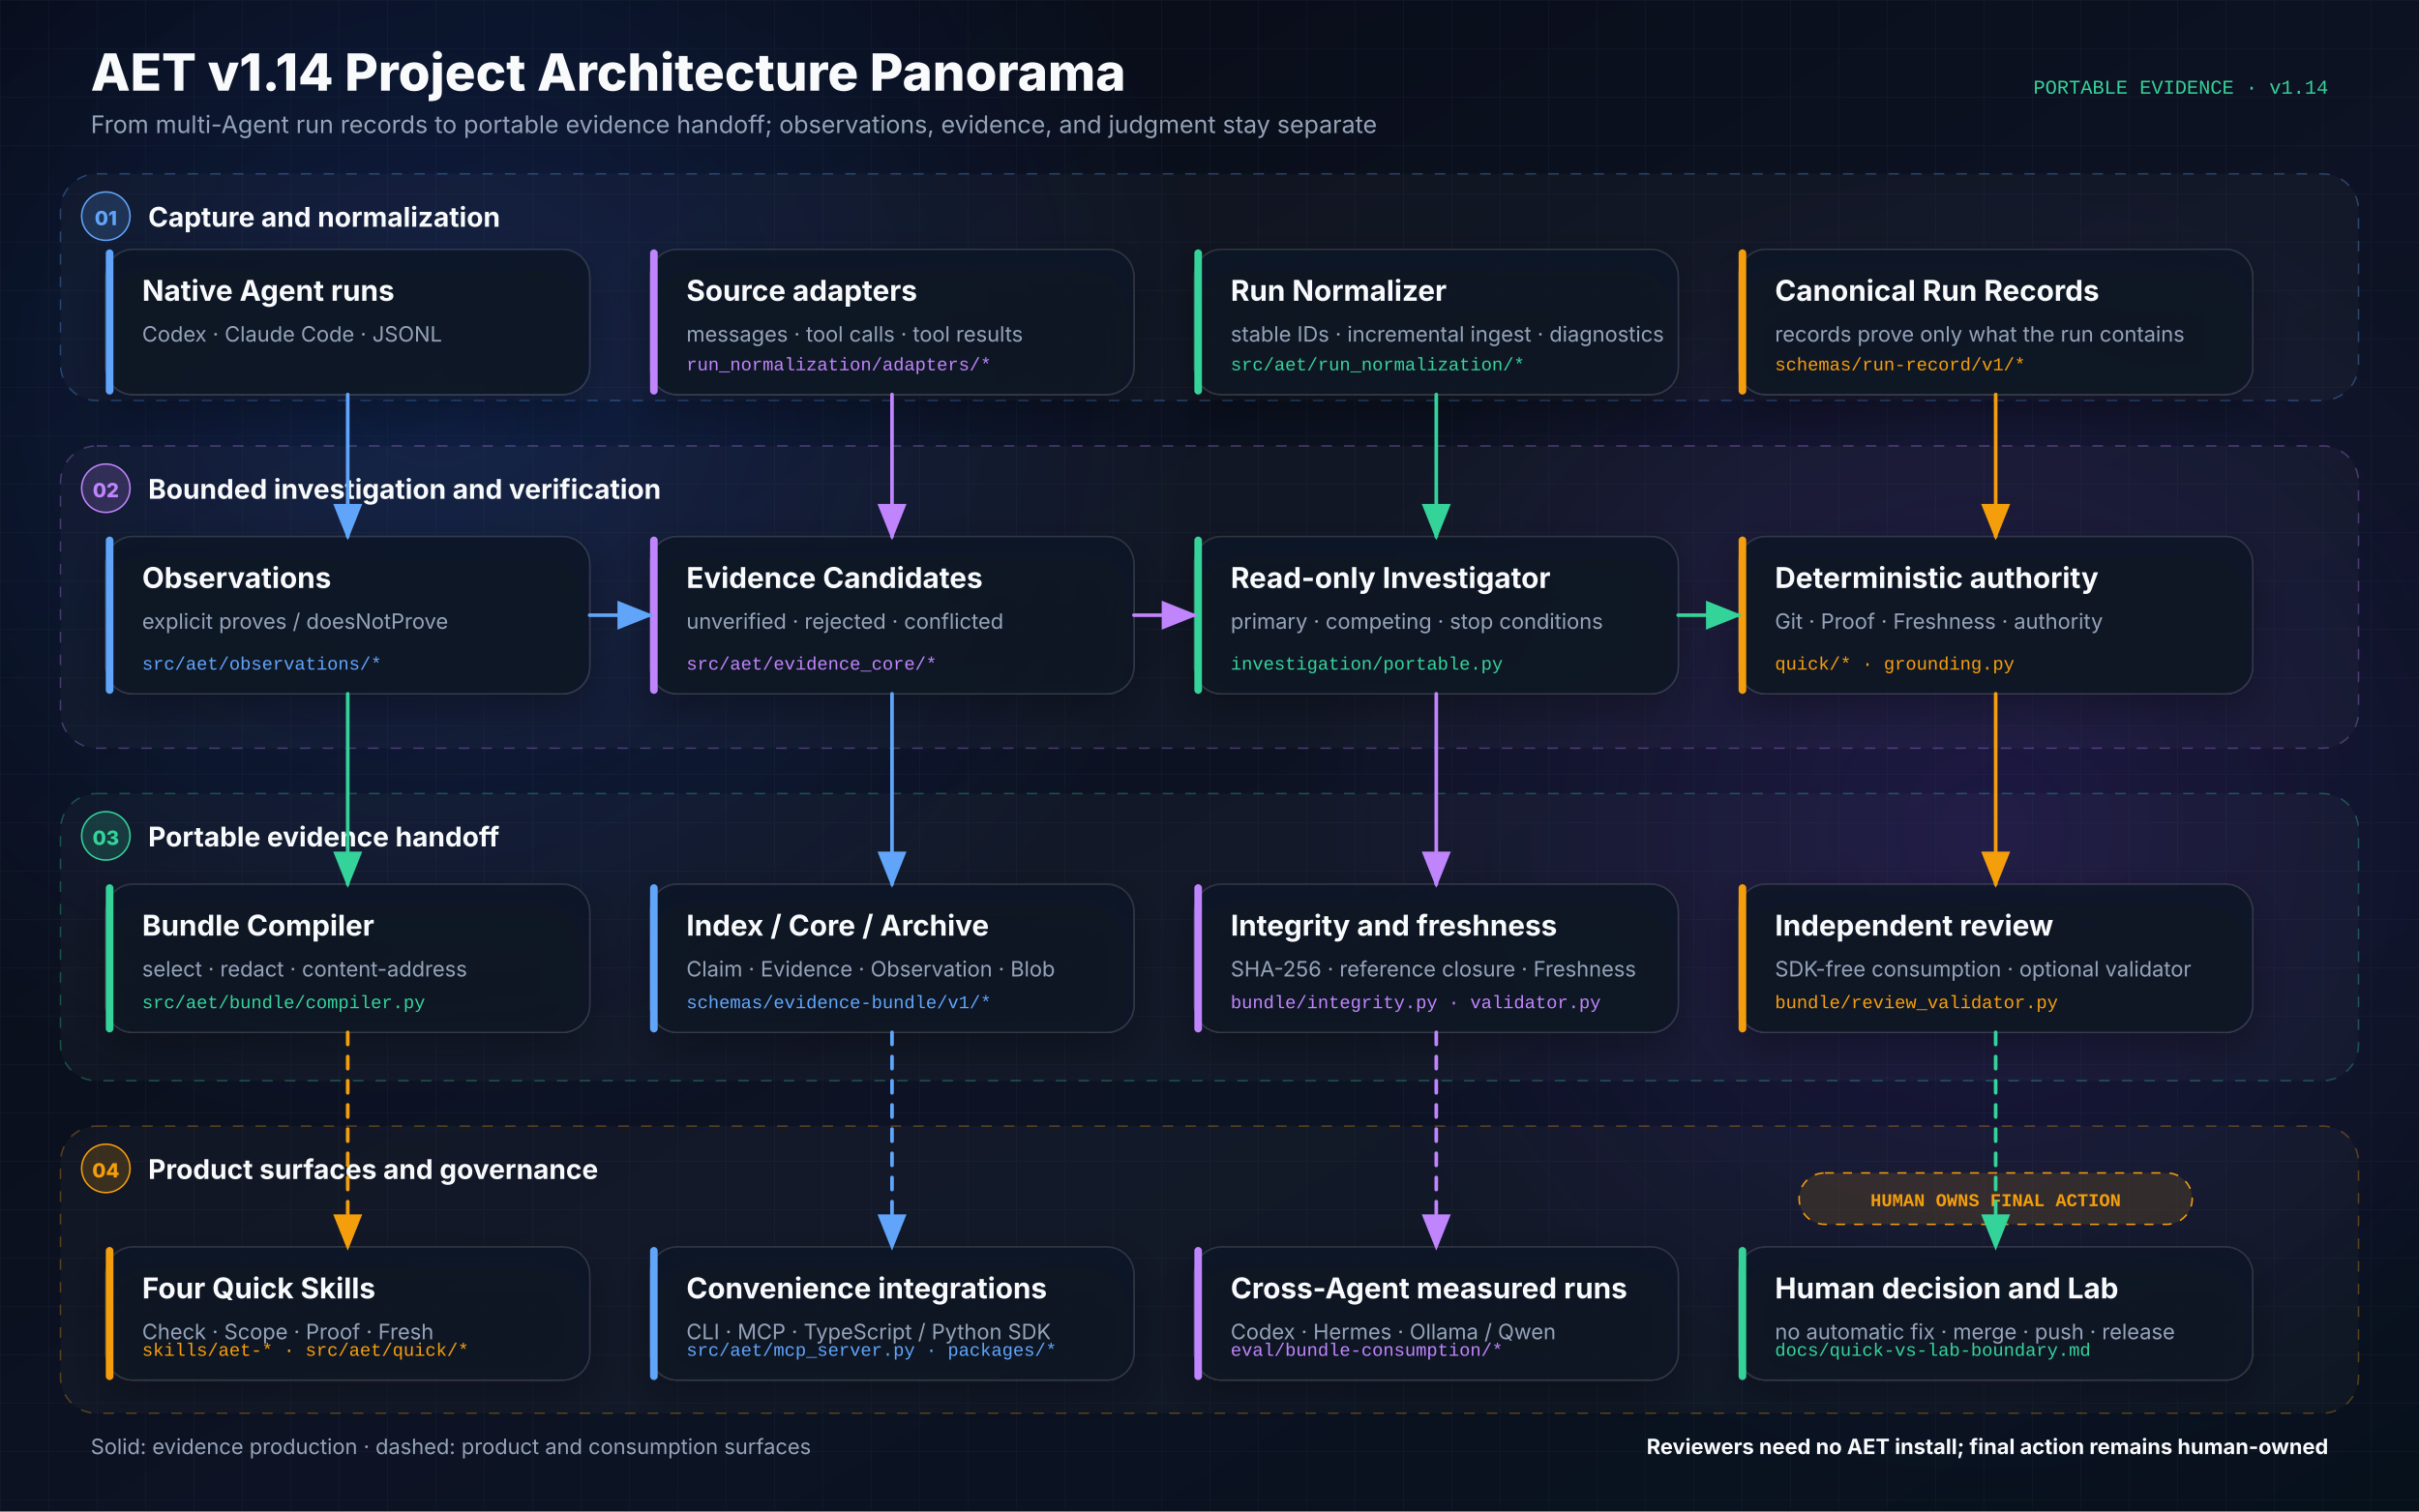
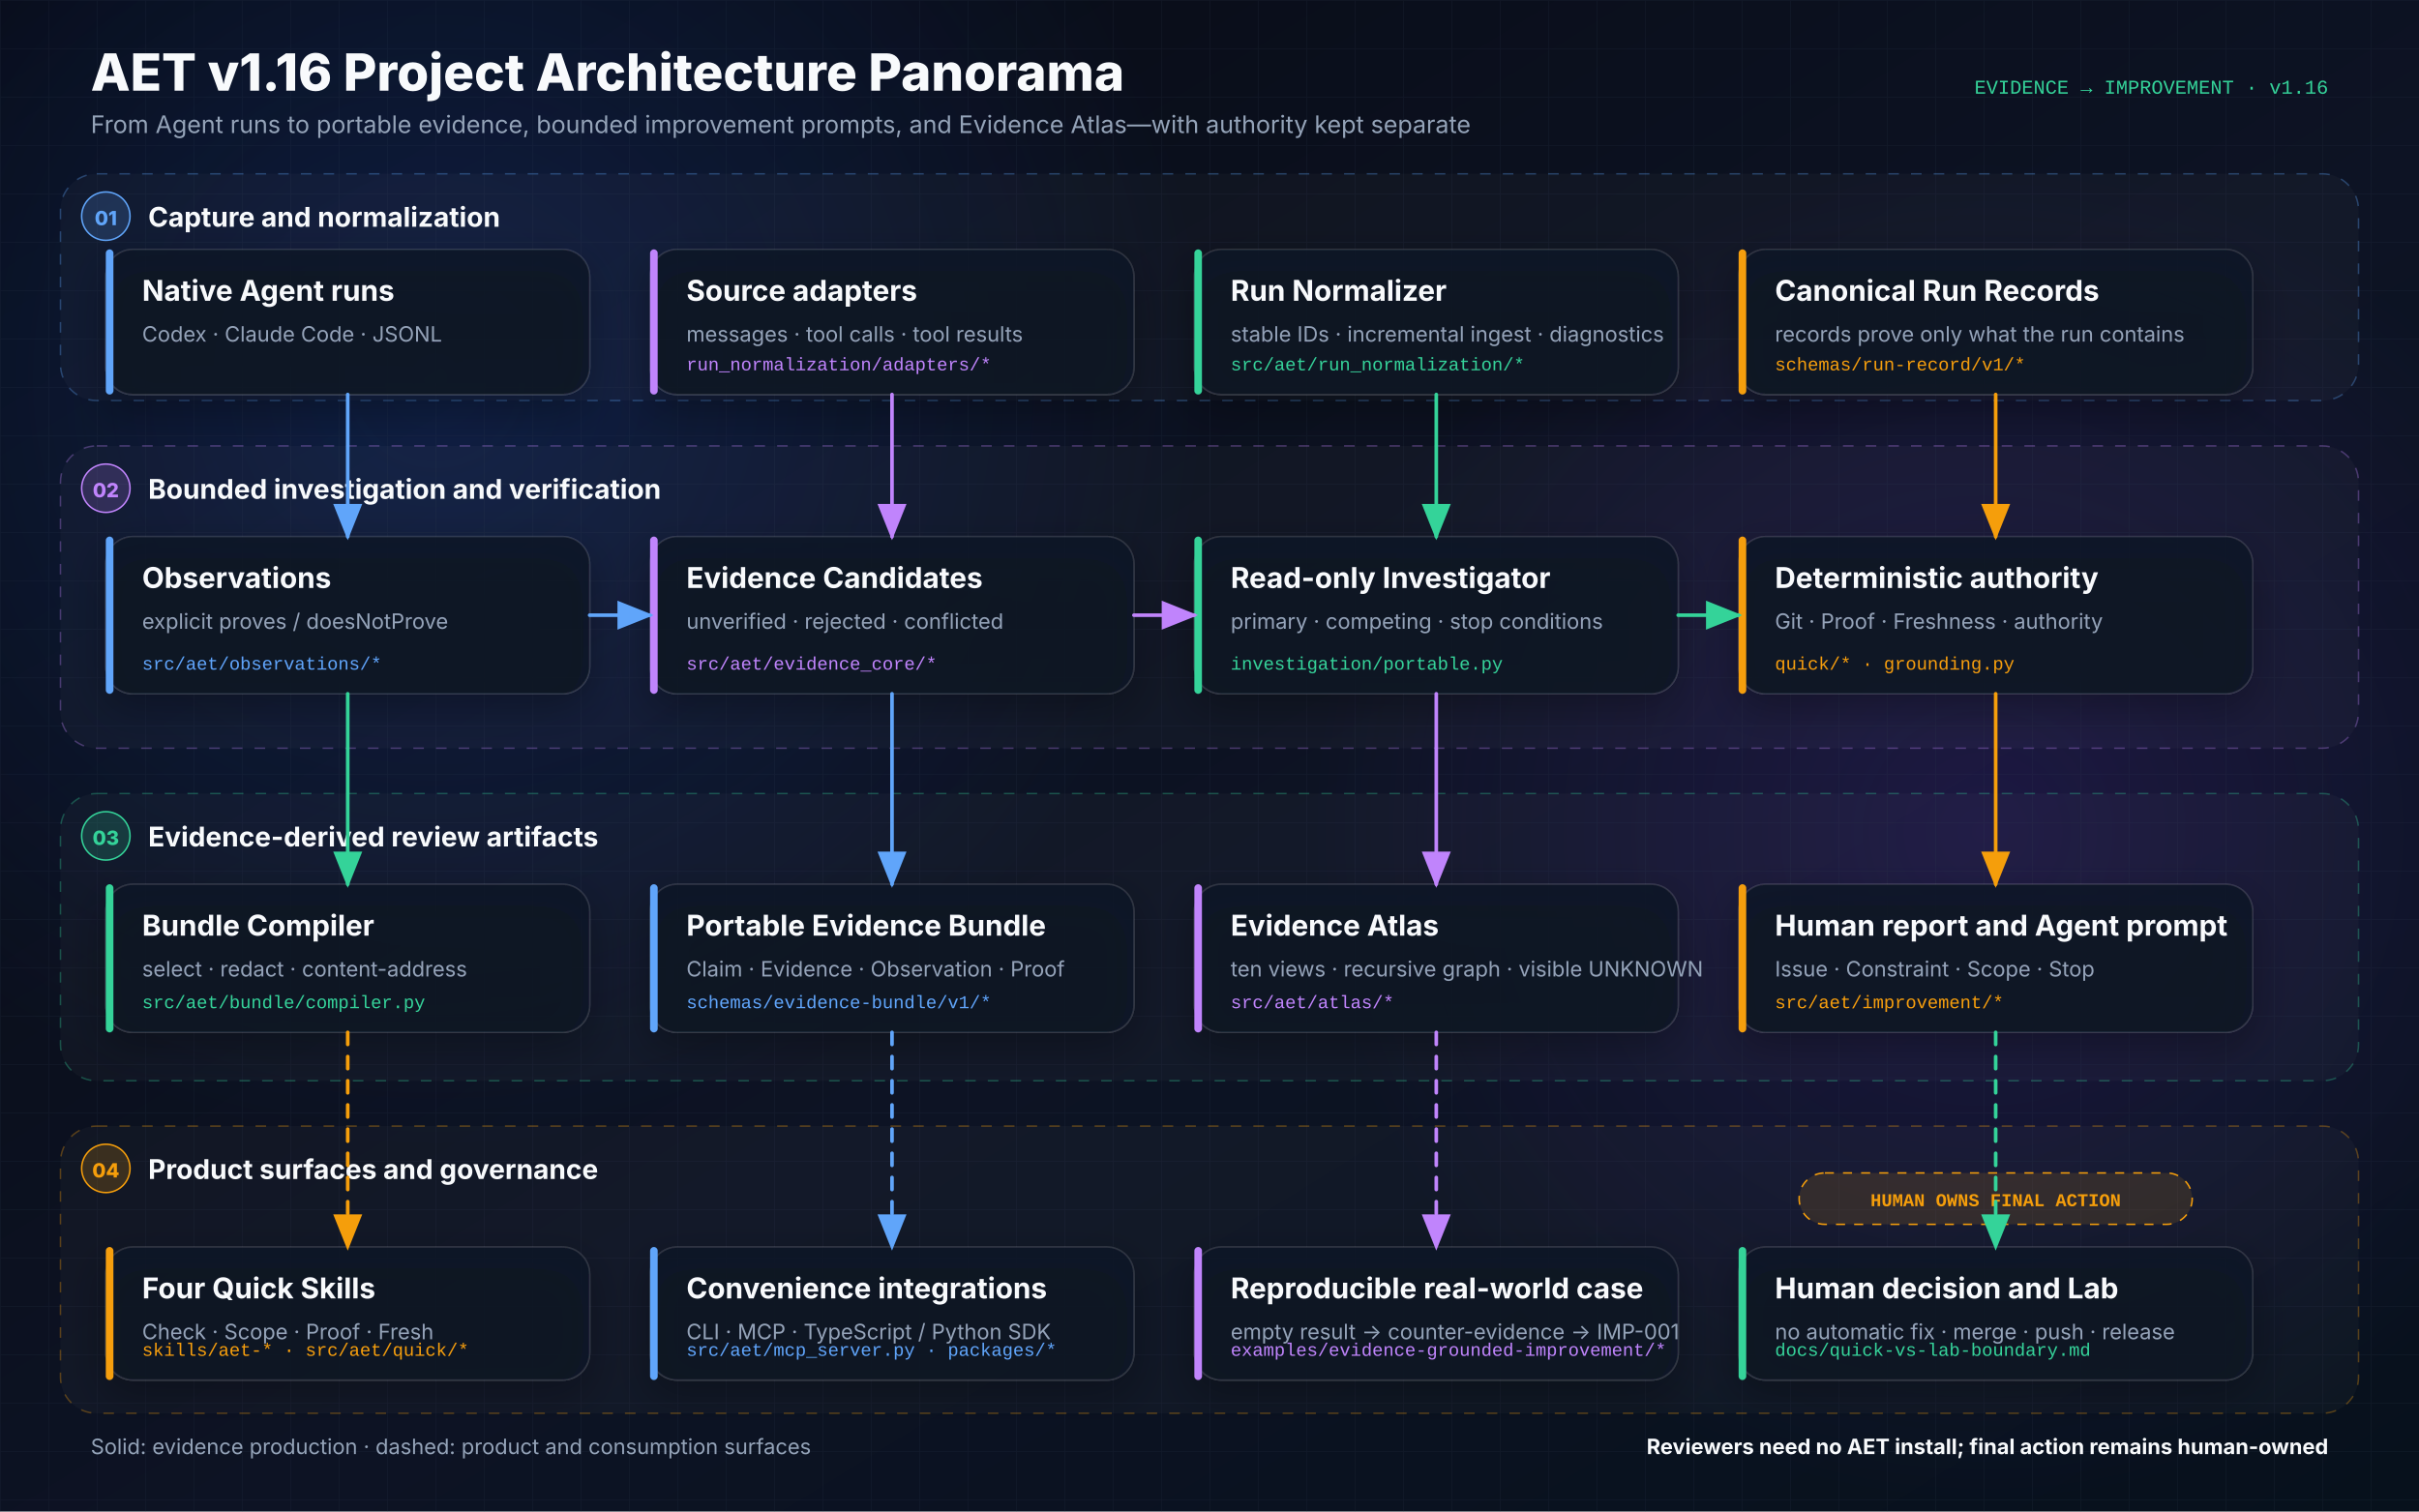
- <svg xmlns="http://www.w3.org/2000/svg" width="1600" height="1000" viewBox="0 0 1600 1000" role="img" aria-label="AET v1.14 Project Architecture Panorama">
+ <svg xmlns="http://www.w3.org/2000/svg" width="1600" height="1000" viewBox="0 0 1600 1000" role="img" aria-label="AET v1.16 Project Architecture Panorama">
  <defs>
    <linearGradient id="bg" x1="0" y1="0" x2="1" y2="1">
      <stop stop-color="#070a12" />
      <stop offset=".55" stop-color="#0d1324" />
      <stop offset="1" stop-color="#07111c" />
    </linearGradient>
    <radialGradient id="blueGlow">
      <stop stop-color="#2563eb" stop-opacity=".20" />
      <stop offset="1" stop-color="#2563eb" stop-opacity="0" />
    </radialGradient>
    <radialGradient id="purpleGlow">
      <stop stop-color="#7c3aed" stop-opacity=".16" />
      <stop offset="1" stop-color="#7c3aed" stop-opacity="0" />
    </radialGradient>
    <pattern id="grid" width="32" height="32" patternUnits="userSpaceOnUse">
      <path d="M32 0H0V32" fill="none" stroke="#334155" stroke-opacity=".18" />
    </pattern>
    <filter id="shadow" x="-30%" y="-30%" width="160%" height="160%">
      <feDropShadow dx="0" dy="10" stdDeviation="14" flood-color="#000" flood-opacity=".35" />
    </filter>
    <filter id="softGlow" x="-50%" y="-50%" width="200%" height="200%">
      <feGaussianBlur stdDeviation="5" result="b" />
      <feMerge>
        <feMergeNode in="b" />
        <feMergeNode in="SourceGraphic" />
      </feMerge>
    </filter>
    <marker id="arrowBlue" markerWidth="10" markerHeight="8" refX="9" refY="4" orient="auto">
      <path d="M0 0L10 4L0 8Z" fill="#60a5fa" />
    </marker>
    <marker id="arrowPurple" markerWidth="10" markerHeight="8" refX="9" refY="4" orient="auto">
      <path d="M0 0L10 4L0 8Z" fill="#c084fc" />
    </marker>
    <marker id="arrowGreen" markerWidth="10" markerHeight="8" refX="9" refY="4" orient="auto">
      <path d="M0 0L10 4L0 8Z" fill="#34d399" />
    </marker>
    <marker id="arrowAmber" markerWidth="10" markerHeight="8" refX="9" refY="4" orient="auto">
      <path d="M0 0L10 4L0 8Z" fill="#f59e0b" />
    </marker>
    <style>text{font-family:Inter,-apple-system,BlinkMacSystemFont,"Segoe UI","PingFang SC","Microsoft YaHei",sans-serif}.mono{font-family:"SFMono-Regular",Consolas,"Liberation Mono",monospace}</style>
  </defs>
  <rect width="1600" height="1000" fill="url(#bg)" />
  <circle data-graph-role="decoration" data-owner="canvas" cx="288" cy="250" r="512" fill="url(#blueGlow)" />
  <circle data-graph-role="decoration" data-owner="canvas" cx="1312" cy="550" r="448" fill="url(#purpleGlow)" />
  <rect width="1600" height="1000" fill="url(#grid)" />
-   <text x="60" y="60" font-size="34" font-weight="800" fill="#f8fafc">AET v1.14 Project Architecture Panorama</text>
-   <text x="60" y="88" font-size="16" fill="#94a3b8">From multi-Agent run records to portable evidence handoff; observations, evidence, and judgment stay separate</text>
-   <text x="1540" y="62" text-anchor="end" class="mono" font-size="13" fill="#34d399">PORTABLE EVIDENCE · v1.14</text>
+   <text x="60" y="60" font-size="34" font-weight="800" fill="#f8fafc">AET v1.16 Project Architecture Panorama</text>
+   <text x="60" y="88" font-size="16" fill="#94a3b8">From Agent runs to portable evidence, bounded improvement prompts, and Evidence Atlas—with authority kept separate</text>
+   <text x="1540" y="62" text-anchor="end" class="mono" font-size="13" fill="#34d399">EVIDENCE → IMPROVEMENT · v1.16</text>
  <rect x="40" y="115" width="1520" height="150" rx="24" fill="#ffffff" fill-opacity=".025" stroke="#60a5fa" stroke-opacity=".32" stroke-dasharray="7 8" />
  <circle cx="70" cy="143" r="16" fill="#60a5fa" fill-opacity=".18" stroke="#60a5fa" />
  <text x="70" y="149" text-anchor="middle" font-size="13" font-weight="800" fill="#60a5fa">01</text>
  <text x="98" y="150" font-size="18" font-weight="750" fill="#f8fafc">Capture and normalization</text>
  <rect x="40" y="295" width="1520" height="200" rx="24" fill="#ffffff" fill-opacity=".025" stroke="#c084fc" stroke-opacity=".32" stroke-dasharray="7 8" />
  <circle cx="70" cy="323" r="16" fill="#c084fc" fill-opacity=".18" stroke="#c084fc" />
  <text x="70" y="329" text-anchor="middle" font-size="13" font-weight="800" fill="#c084fc">02</text>
  <text x="98" y="330" font-size="18" font-weight="750" fill="#f8fafc">Bounded investigation and verification</text>
  <rect x="40" y="525" width="1520" height="190" rx="24" fill="#ffffff" fill-opacity=".025" stroke="#34d399" stroke-opacity=".32" stroke-dasharray="7 8" />
  <circle cx="70" cy="553" r="16" fill="#34d399" fill-opacity=".18" stroke="#34d399" />
  <text x="70" y="559" text-anchor="middle" font-size="13" font-weight="800" fill="#34d399">03</text>
-   <text x="98" y="560" font-size="18" font-weight="750" fill="#f8fafc">Portable evidence handoff</text>
+   <text x="98" y="560" font-size="18" font-weight="750" fill="#f8fafc">Evidence-derived review artifacts</text>
  <rect x="40" y="745" width="1520" height="190" rx="24" fill="#ffffff" fill-opacity=".025" stroke="#f59e0b" stroke-opacity=".32" stroke-dasharray="7 8" />
  <circle cx="70" cy="773" r="16" fill="#f59e0b" fill-opacity=".18" stroke="#f59e0b" />
  <text x="70" y="779" text-anchor="middle" font-size="13" font-weight="800" fill="#f59e0b">04</text>
  <text x="98" y="780" font-size="18" font-weight="750" fill="#f8fafc">Product surfaces and governance</text>
  <g filter="url(#shadow)">
    <rect x="70" y="165" width="320" height="96" rx="18" fill="#111827" fill-opacity=".86" stroke="#ffffff" stroke-opacity=".12" />
    <rect x="70" y="165" width="5" height="96" rx="2.5" fill="#60a5fa" />
    <text x="94" y="199" font-size="19" font-weight="700" fill="#f8fafc">Native Agent runs</text>
    <text x="94" y="226" font-size="14" fill="#94a3b8">Codex · Claude Code · JSONL</text>
  </g>
  <g filter="url(#shadow)">
    <rect x="430" y="165" width="320" height="96" rx="18" fill="#111827" fill-opacity=".86" stroke="#ffffff" stroke-opacity=".12" />
    <rect x="430" y="165" width="5" height="96" rx="2.5" fill="#c084fc" />
    <text x="454" y="199" font-size="19" font-weight="700" fill="#f8fafc">Source adapters</text>
    <text x="454" y="226" font-size="14" fill="#94a3b8">messages · tool calls · tool results</text>
    <text class="mono" x="454" y="245" font-size="12" fill="#c084fc">run_normalization/adapters/*</text>
  </g>
  <g filter="url(#shadow)">
    <rect x="790" y="165" width="320" height="96" rx="18" fill="#111827" fill-opacity=".86" stroke="#ffffff" stroke-opacity=".12" />
    <rect x="790" y="165" width="5" height="96" rx="2.5" fill="#34d399" />
    <text x="814" y="199" font-size="19" font-weight="700" fill="#f8fafc">Run Normalizer</text>
    <text x="814" y="226" font-size="14" fill="#94a3b8">stable IDs · incremental ingest · diagnostics</text>
    <text class="mono" x="814" y="245" font-size="12" fill="#34d399">src/aet/run_normalization/*</text>
  </g>
  <g filter="url(#shadow)">
    <rect x="1150" y="165" width="340" height="96" rx="18" fill="#111827" fill-opacity=".86" stroke="#ffffff" stroke-opacity=".12" />
    <rect x="1150" y="165" width="5" height="96" rx="2.5" fill="#f59e0b" />
    <text x="1174" y="199" font-size="19" font-weight="700" fill="#f8fafc">Canonical Run Records</text>
    <text x="1174" y="226" font-size="14" fill="#94a3b8">records prove only what the run contains</text>
    <text class="mono" x="1174" y="245" font-size="12" fill="#f59e0b">schemas/run-record/v1/*</text>
  </g>
  <g filter="url(#shadow)">
    <rect x="70" y="355" width="320" height="104" rx="18" fill="#111827" fill-opacity=".86" stroke="#ffffff" stroke-opacity=".12" />
    <rect x="70" y="355" width="5" height="104" rx="2.5" fill="#60a5fa" />
    <text x="94" y="389" font-size="19" font-weight="700" fill="#f8fafc">Observations</text>
    <text x="94" y="416" font-size="14" fill="#94a3b8">explicit proves / doesNotProve</text>
    <text class="mono" x="94" y="443" font-size="12" fill="#60a5fa">src/aet/observations/*</text>
  </g>
  <g filter="url(#shadow)">
    <rect x="430" y="355" width="320" height="104" rx="18" fill="#111827" fill-opacity=".86" stroke="#ffffff" stroke-opacity=".12" />
    <rect x="430" y="355" width="5" height="104" rx="2.5" fill="#c084fc" />
    <text x="454" y="389" font-size="19" font-weight="700" fill="#f8fafc">Evidence Candidates</text>
    <text x="454" y="416" font-size="14" fill="#94a3b8">unverified · rejected · conflicted</text>
    <text class="mono" x="454" y="443" font-size="12" fill="#c084fc">src/aet/evidence_core/*</text>
  </g>
  <g filter="url(#shadow)">
    <rect x="790" y="355" width="320" height="104" rx="18" fill="#111827" fill-opacity=".86" stroke="#ffffff" stroke-opacity=".12" />
    <rect x="790" y="355" width="5" height="104" rx="2.5" fill="#34d399" />
    <text x="814" y="389" font-size="19" font-weight="700" fill="#f8fafc">Read-only Investigator</text>
    <text x="814" y="416" font-size="14" fill="#94a3b8">primary · competing · stop conditions</text>
    <text class="mono" x="814" y="443" font-size="12" fill="#34d399">investigation/portable.py</text>
  </g>
  <g filter="url(#shadow)">
    <rect x="1150" y="355" width="340" height="104" rx="18" fill="#111827" fill-opacity=".86" stroke="#ffffff" stroke-opacity=".12" />
    <rect x="1150" y="355" width="5" height="104" rx="2.5" fill="#f59e0b" />
    <text x="1174" y="389" font-size="19" font-weight="700" fill="#f8fafc">Deterministic authority</text>
    <text x="1174" y="416" font-size="14" fill="#94a3b8">Git · Proof · Freshness · authority</text>
    <text class="mono" x="1174" y="443" font-size="12" fill="#f59e0b">quick/* · grounding.py</text>
  </g>
  <g filter="url(#shadow)">
    <rect x="70" y="585" width="320" height="98" rx="18" fill="#111827" fill-opacity=".86" stroke="#ffffff" stroke-opacity=".12" />
    <rect x="70" y="585" width="5" height="98" rx="2.5" fill="#34d399" />
    <text x="94" y="619" font-size="19" font-weight="700" fill="#f8fafc">Bundle Compiler</text>
    <text x="94" y="646" font-size="14" fill="#94a3b8">select · redact · content-address</text>
    <text class="mono" x="94" y="667" font-size="12" fill="#34d399">src/aet/bundle/compiler.py</text>
  </g>
  <g filter="url(#shadow)">
    <rect x="430" y="585" width="320" height="98" rx="18" fill="#111827" fill-opacity=".86" stroke="#ffffff" stroke-opacity=".12" />
    <rect x="430" y="585" width="5" height="98" rx="2.5" fill="#60a5fa" />
-     <text x="454" y="619" font-size="19" font-weight="700" fill="#f8fafc">Index / Core / Archive</text>
-     <text x="454" y="646" font-size="14" fill="#94a3b8">Claim · Evidence · Observation · Blob</text>
+     <text x="454" y="619" font-size="19" font-weight="700" fill="#f8fafc">Portable Evidence Bundle</text>
+     <text x="454" y="646" font-size="14" fill="#94a3b8">Claim · Evidence · Observation · Proof</text>
    <text class="mono" x="454" y="667" font-size="12" fill="#60a5fa">schemas/evidence-bundle/v1/*</text>
  </g>
  <g filter="url(#shadow)">
    <rect x="790" y="585" width="320" height="98" rx="18" fill="#111827" fill-opacity=".86" stroke="#ffffff" stroke-opacity=".12" />
    <rect x="790" y="585" width="5" height="98" rx="2.5" fill="#c084fc" />
-     <text x="814" y="619" font-size="19" font-weight="700" fill="#f8fafc">Integrity and freshness</text>
-     <text x="814" y="646" font-size="14" fill="#94a3b8">SHA-256 · reference closure · Freshness</text>
-     <text class="mono" x="814" y="667" font-size="12" fill="#c084fc">bundle/integrity.py · validator.py</text>
+     <text x="814" y="619" font-size="19" font-weight="700" fill="#f8fafc">Evidence Atlas</text>
+     <text x="814" y="646" font-size="14" fill="#94a3b8">ten views · recursive graph · visible UNKNOWN</text>
+     <text class="mono" x="814" y="667" font-size="12" fill="#c084fc">src/aet/atlas/*</text>
  </g>
  <g filter="url(#shadow)">
    <rect x="1150" y="585" width="340" height="98" rx="18" fill="#111827" fill-opacity=".86" stroke="#ffffff" stroke-opacity=".12" />
    <rect x="1150" y="585" width="5" height="98" rx="2.5" fill="#f59e0b" />
-     <text x="1174" y="619" font-size="19" font-weight="700" fill="#f8fafc">Independent review</text>
-     <text x="1174" y="646" font-size="14" fill="#94a3b8">SDK-free consumption · optional validator</text>
-     <text class="mono" x="1174" y="667" font-size="12" fill="#f59e0b">bundle/review_validator.py</text>
+     <text x="1174" y="619" font-size="19" font-weight="700" fill="#f8fafc">Human report and Agent prompt</text>
+     <text x="1174" y="646" font-size="14" fill="#94a3b8">Issue · Constraint · Scope · Stop</text>
+     <text class="mono" x="1174" y="667" font-size="12" fill="#f59e0b">src/aet/improvement/*</text>
  </g>
  <g filter="url(#shadow)">
    <rect x="70" y="825" width="320" height="88" rx="18" fill="#111827" fill-opacity=".86" stroke="#ffffff" stroke-opacity=".12" />
    <rect x="70" y="825" width="5" height="88" rx="2.5" fill="#f59e0b" />
    <text x="94" y="859" font-size="19" font-weight="700" fill="#f8fafc">Four Quick Skills</text>
    <text x="94" y="886" font-size="14" fill="#94a3b8">Check · Scope · Proof · Fresh</text>
    <text class="mono" x="94" y="897" font-size="12" fill="#f59e0b">skills/aet-* · src/aet/quick/*</text>
  </g>
  <g filter="url(#shadow)">
    <rect x="430" y="825" width="320" height="88" rx="18" fill="#111827" fill-opacity=".86" stroke="#ffffff" stroke-opacity=".12" />
    <rect x="430" y="825" width="5" height="88" rx="2.5" fill="#60a5fa" />
    <text x="454" y="859" font-size="19" font-weight="700" fill="#f8fafc">Convenience integrations</text>
    <text x="454" y="886" font-size="14" fill="#94a3b8">CLI · MCP · TypeScript / Python SDK</text>
    <text class="mono" x="454" y="897" font-size="12" fill="#60a5fa">src/aet/mcp_server.py · packages/*</text>
  </g>
  <g filter="url(#shadow)">
    <rect x="790" y="825" width="320" height="88" rx="18" fill="#111827" fill-opacity=".86" stroke="#ffffff" stroke-opacity=".12" />
    <rect x="790" y="825" width="5" height="88" rx="2.5" fill="#c084fc" />
-     <text x="814" y="859" font-size="19" font-weight="700" fill="#f8fafc">Cross-Agent measured runs</text>
-     <text x="814" y="886" font-size="14" fill="#94a3b8">Codex · Hermes · Ollama / Qwen</text>
-     <text class="mono" x="814" y="897" font-size="12" fill="#c084fc">eval/bundle-consumption/*</text>
+     <text x="814" y="859" font-size="19" font-weight="700" fill="#f8fafc">Reproducible real-world case</text>
+     <text x="814" y="886" font-size="14" fill="#94a3b8">empty result → counter-evidence → IMP-001</text>
+     <text class="mono" x="814" y="897" font-size="12" fill="#c084fc">examples/evidence-grounded-improvement/*</text>
  </g>
  <g filter="url(#shadow)">
    <rect x="1150" y="825" width="340" height="88" rx="18" fill="#111827" fill-opacity=".86" stroke="#ffffff" stroke-opacity=".12" />
    <rect x="1150" y="825" width="5" height="88" rx="2.5" fill="#34d399" />
    <text x="1174" y="859" font-size="19" font-weight="700" fill="#f8fafc">Human decision and Lab</text>
    <text x="1174" y="886" font-size="14" fill="#94a3b8">no automatic fix · merge · push · release</text>
    <text class="mono" x="1174" y="897" font-size="12" fill="#34d399">docs/quick-vs-lab-boundary.md</text>
  </g>
  <path d="M230 261V355" fill="none" stroke="#60a5fa" stroke-width="2.4" stroke-linecap="round" stroke-linejoin="round" marker-end="url(#arrowBlue)" />
  <path d="M590 261V355" fill="none" stroke="#c084fc" stroke-width="2.4" stroke-linecap="round" stroke-linejoin="round" marker-end="url(#arrowPurple)" />
  <path d="M950 261V355" fill="none" stroke="#34d399" stroke-width="2.4" stroke-linecap="round" stroke-linejoin="round" marker-end="url(#arrowGreen)" />
  <path d="M390 407H430" fill="none" stroke="#60a5fa" stroke-width="2.4" stroke-linecap="round" stroke-linejoin="round" marker-end="url(#arrowBlue)" />
  <path d="M750 407H790" fill="none" stroke="#c084fc" stroke-width="2.4" stroke-linecap="round" stroke-linejoin="round" marker-end="url(#arrowPurple)" />
  <path d="M1110 407H1150" fill="none" stroke="#34d399" stroke-width="2.4" stroke-linecap="round" stroke-linejoin="round" marker-end="url(#arrowGreen)" />
  <path d="M1320 261V355" fill="none" stroke="#f59e0b" stroke-width="2.4" stroke-linecap="round" stroke-linejoin="round" marker-end="url(#arrowAmber)" />
  <path d="M230 459V585" fill="none" stroke="#34d399" stroke-width="2.4" stroke-linecap="round" stroke-linejoin="round" marker-end="url(#arrowGreen)" />
  <path d="M590 459V585" fill="none" stroke="#60a5fa" stroke-width="2.4" stroke-linecap="round" stroke-linejoin="round" marker-end="url(#arrowBlue)" />
  <path d="M950 459V585" fill="none" stroke="#c084fc" stroke-width="2.4" stroke-linecap="round" stroke-linejoin="round" marker-end="url(#arrowPurple)" />
  <path d="M1320 459V585" fill="none" stroke="#f59e0b" stroke-width="2.4" stroke-linecap="round" stroke-linejoin="round" marker-end="url(#arrowAmber)" />
  <rect x="1190" y="776" width="260" height="34" rx="17" fill="#f59e0b" fill-opacity=".13" stroke="#f59e0b" stroke-dasharray="6 6" />
  <text x="1320" y="798" text-anchor="middle" class="mono" font-size="12" font-weight="800" fill="#f59e0b">HUMAN OWNS FINAL ACTION</text>
  <path d="M230 683V825" fill="none" stroke="#f59e0b" stroke-width="2.4" stroke-linecap="round" stroke-linejoin="round" stroke-dasharray="8 8" marker-end="url(#arrowAmber)" />
  <path d="M590 683V825" fill="none" stroke="#60a5fa" stroke-width="2.4" stroke-linecap="round" stroke-linejoin="round" stroke-dasharray="8 8" marker-end="url(#arrowBlue)" />
  <path d="M950 683V825" fill="none" stroke="#c084fc" stroke-width="2.4" stroke-linecap="round" stroke-linejoin="round" stroke-dasharray="8 8" marker-end="url(#arrowPurple)" />
  <path d="M1320 683V825" fill="none" stroke="#34d399" stroke-width="2.4" stroke-linecap="round" stroke-linejoin="round" stroke-dasharray="8 8" marker-end="url(#arrowGreen)" />
  <text x="60" y="962" font-size="14" fill="#94a3b8">Solid: evidence production · dashed: product and consumption surfaces</text>
  <text x="1540" y="962" text-anchor="end" font-size="14" font-weight="700" fill="#f8fafc">Reviewers need no AET install; final action remains human-owned</text>
</svg>
